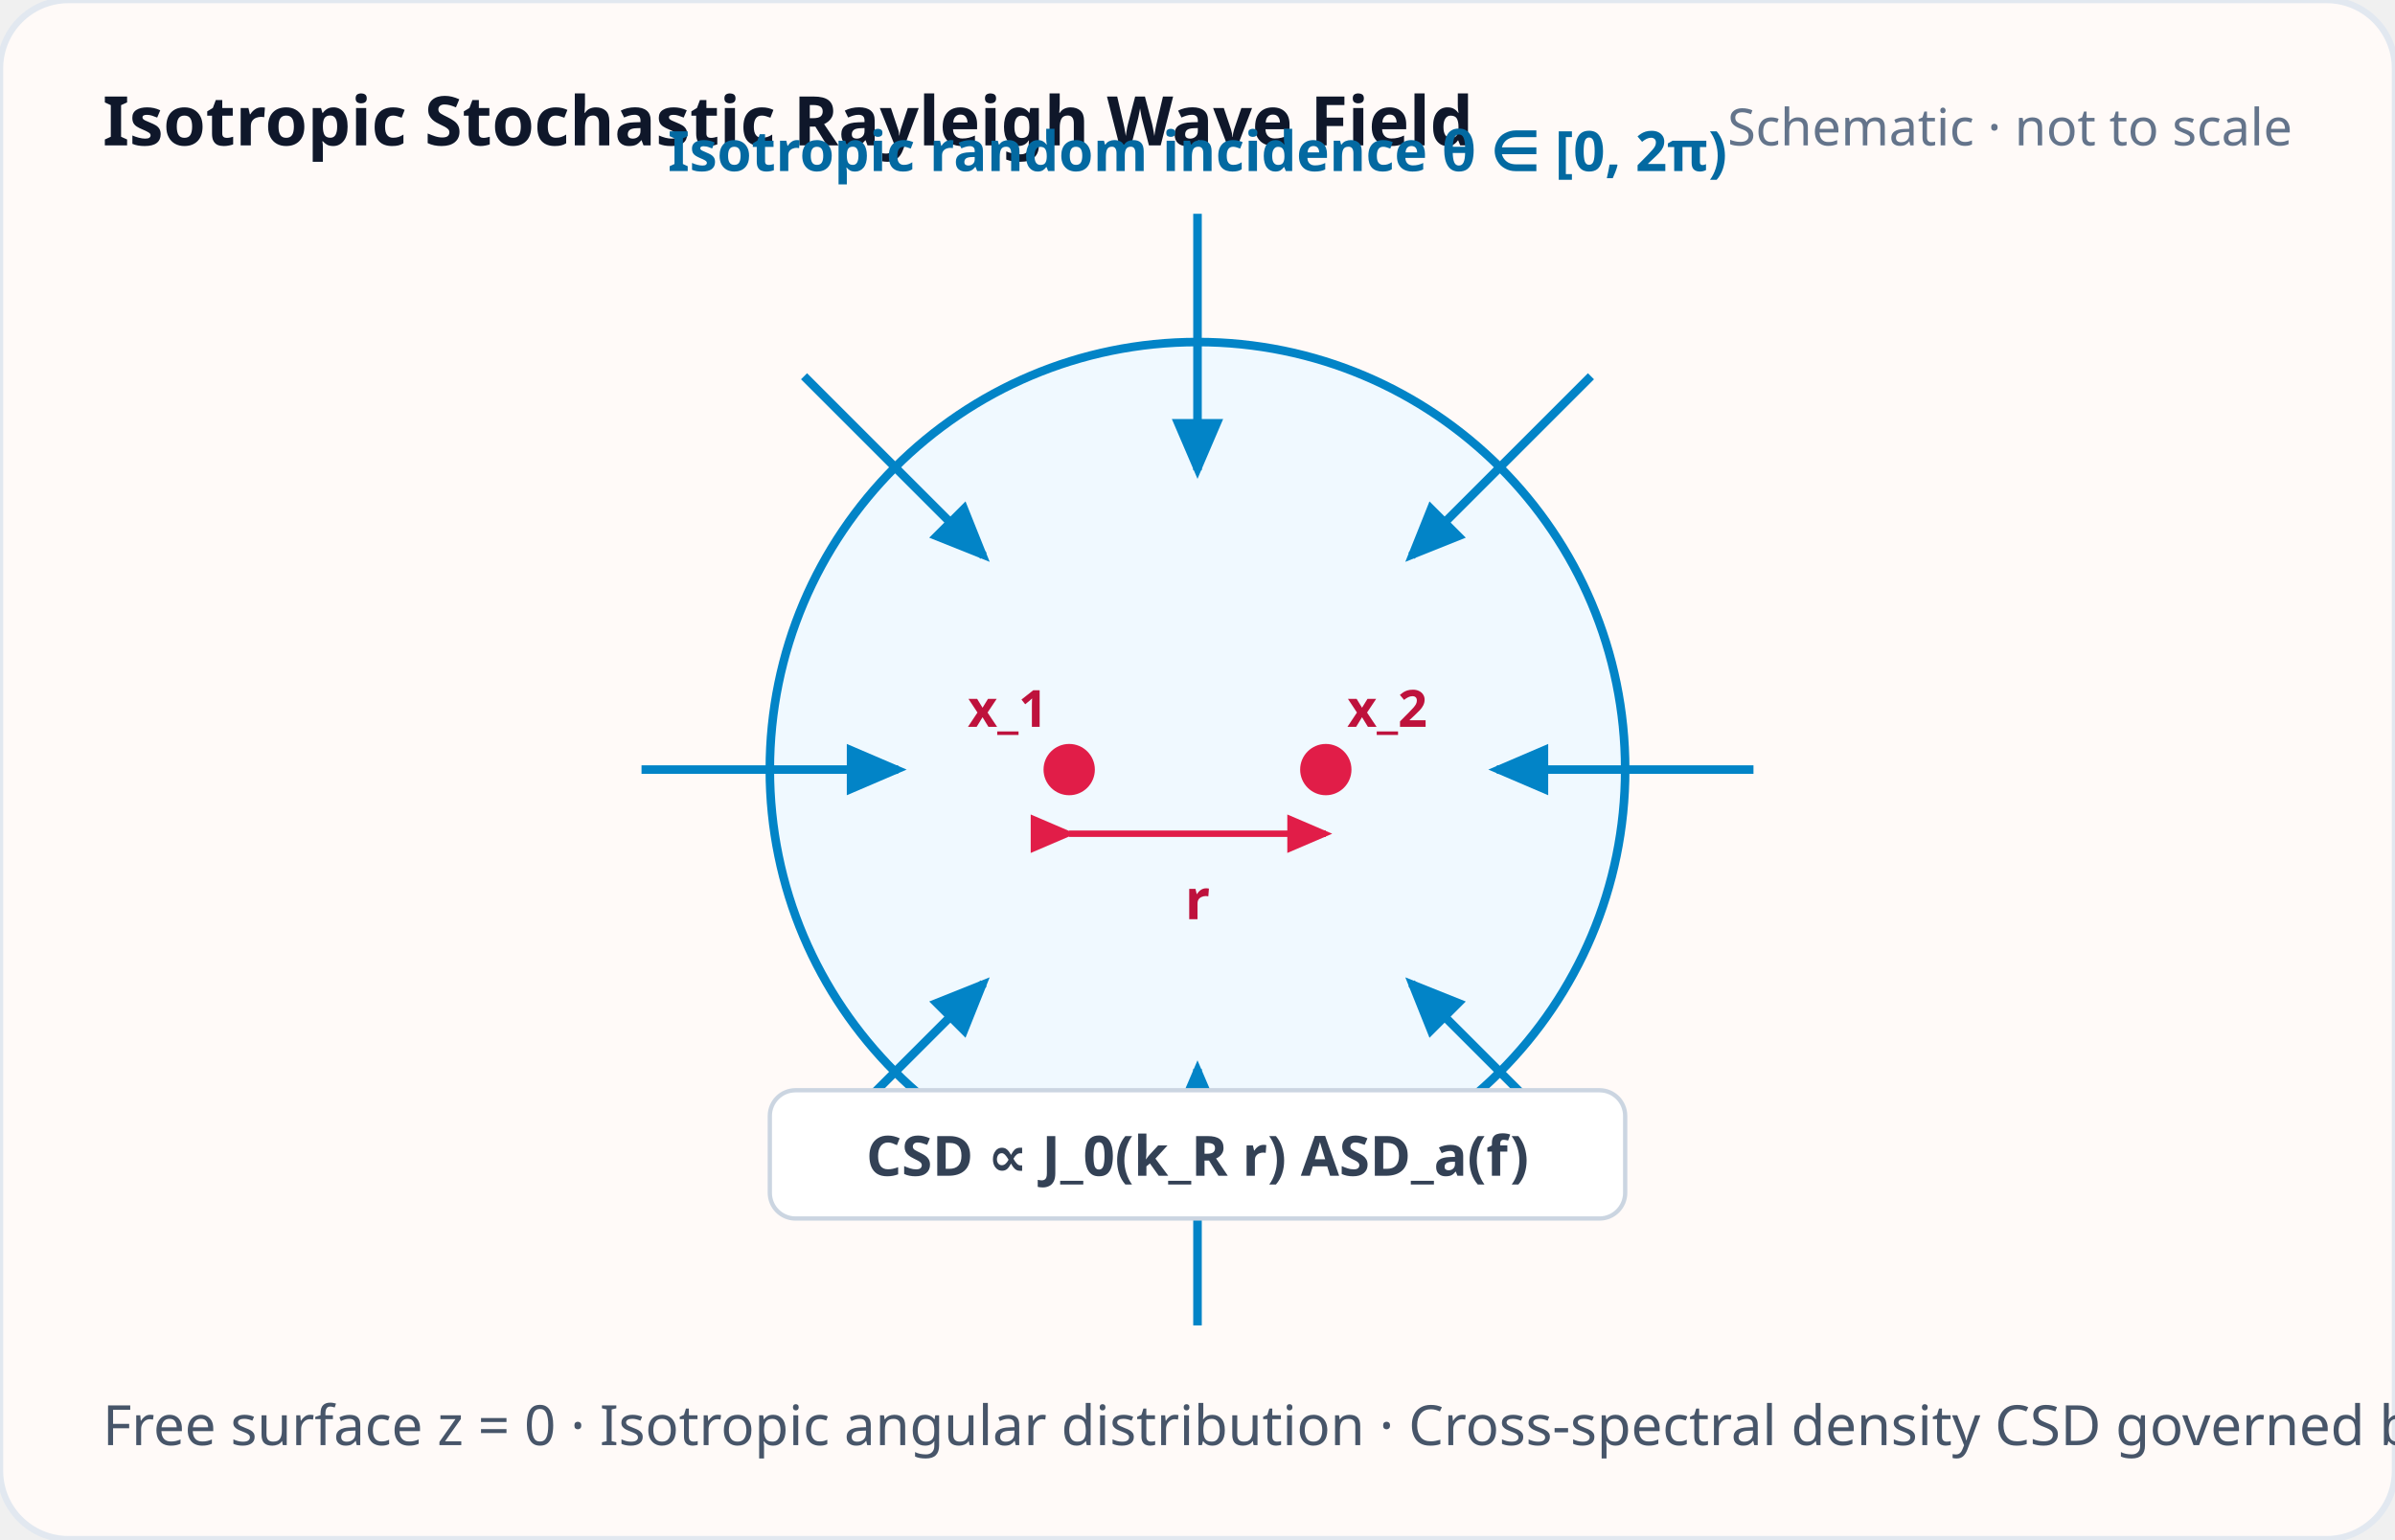
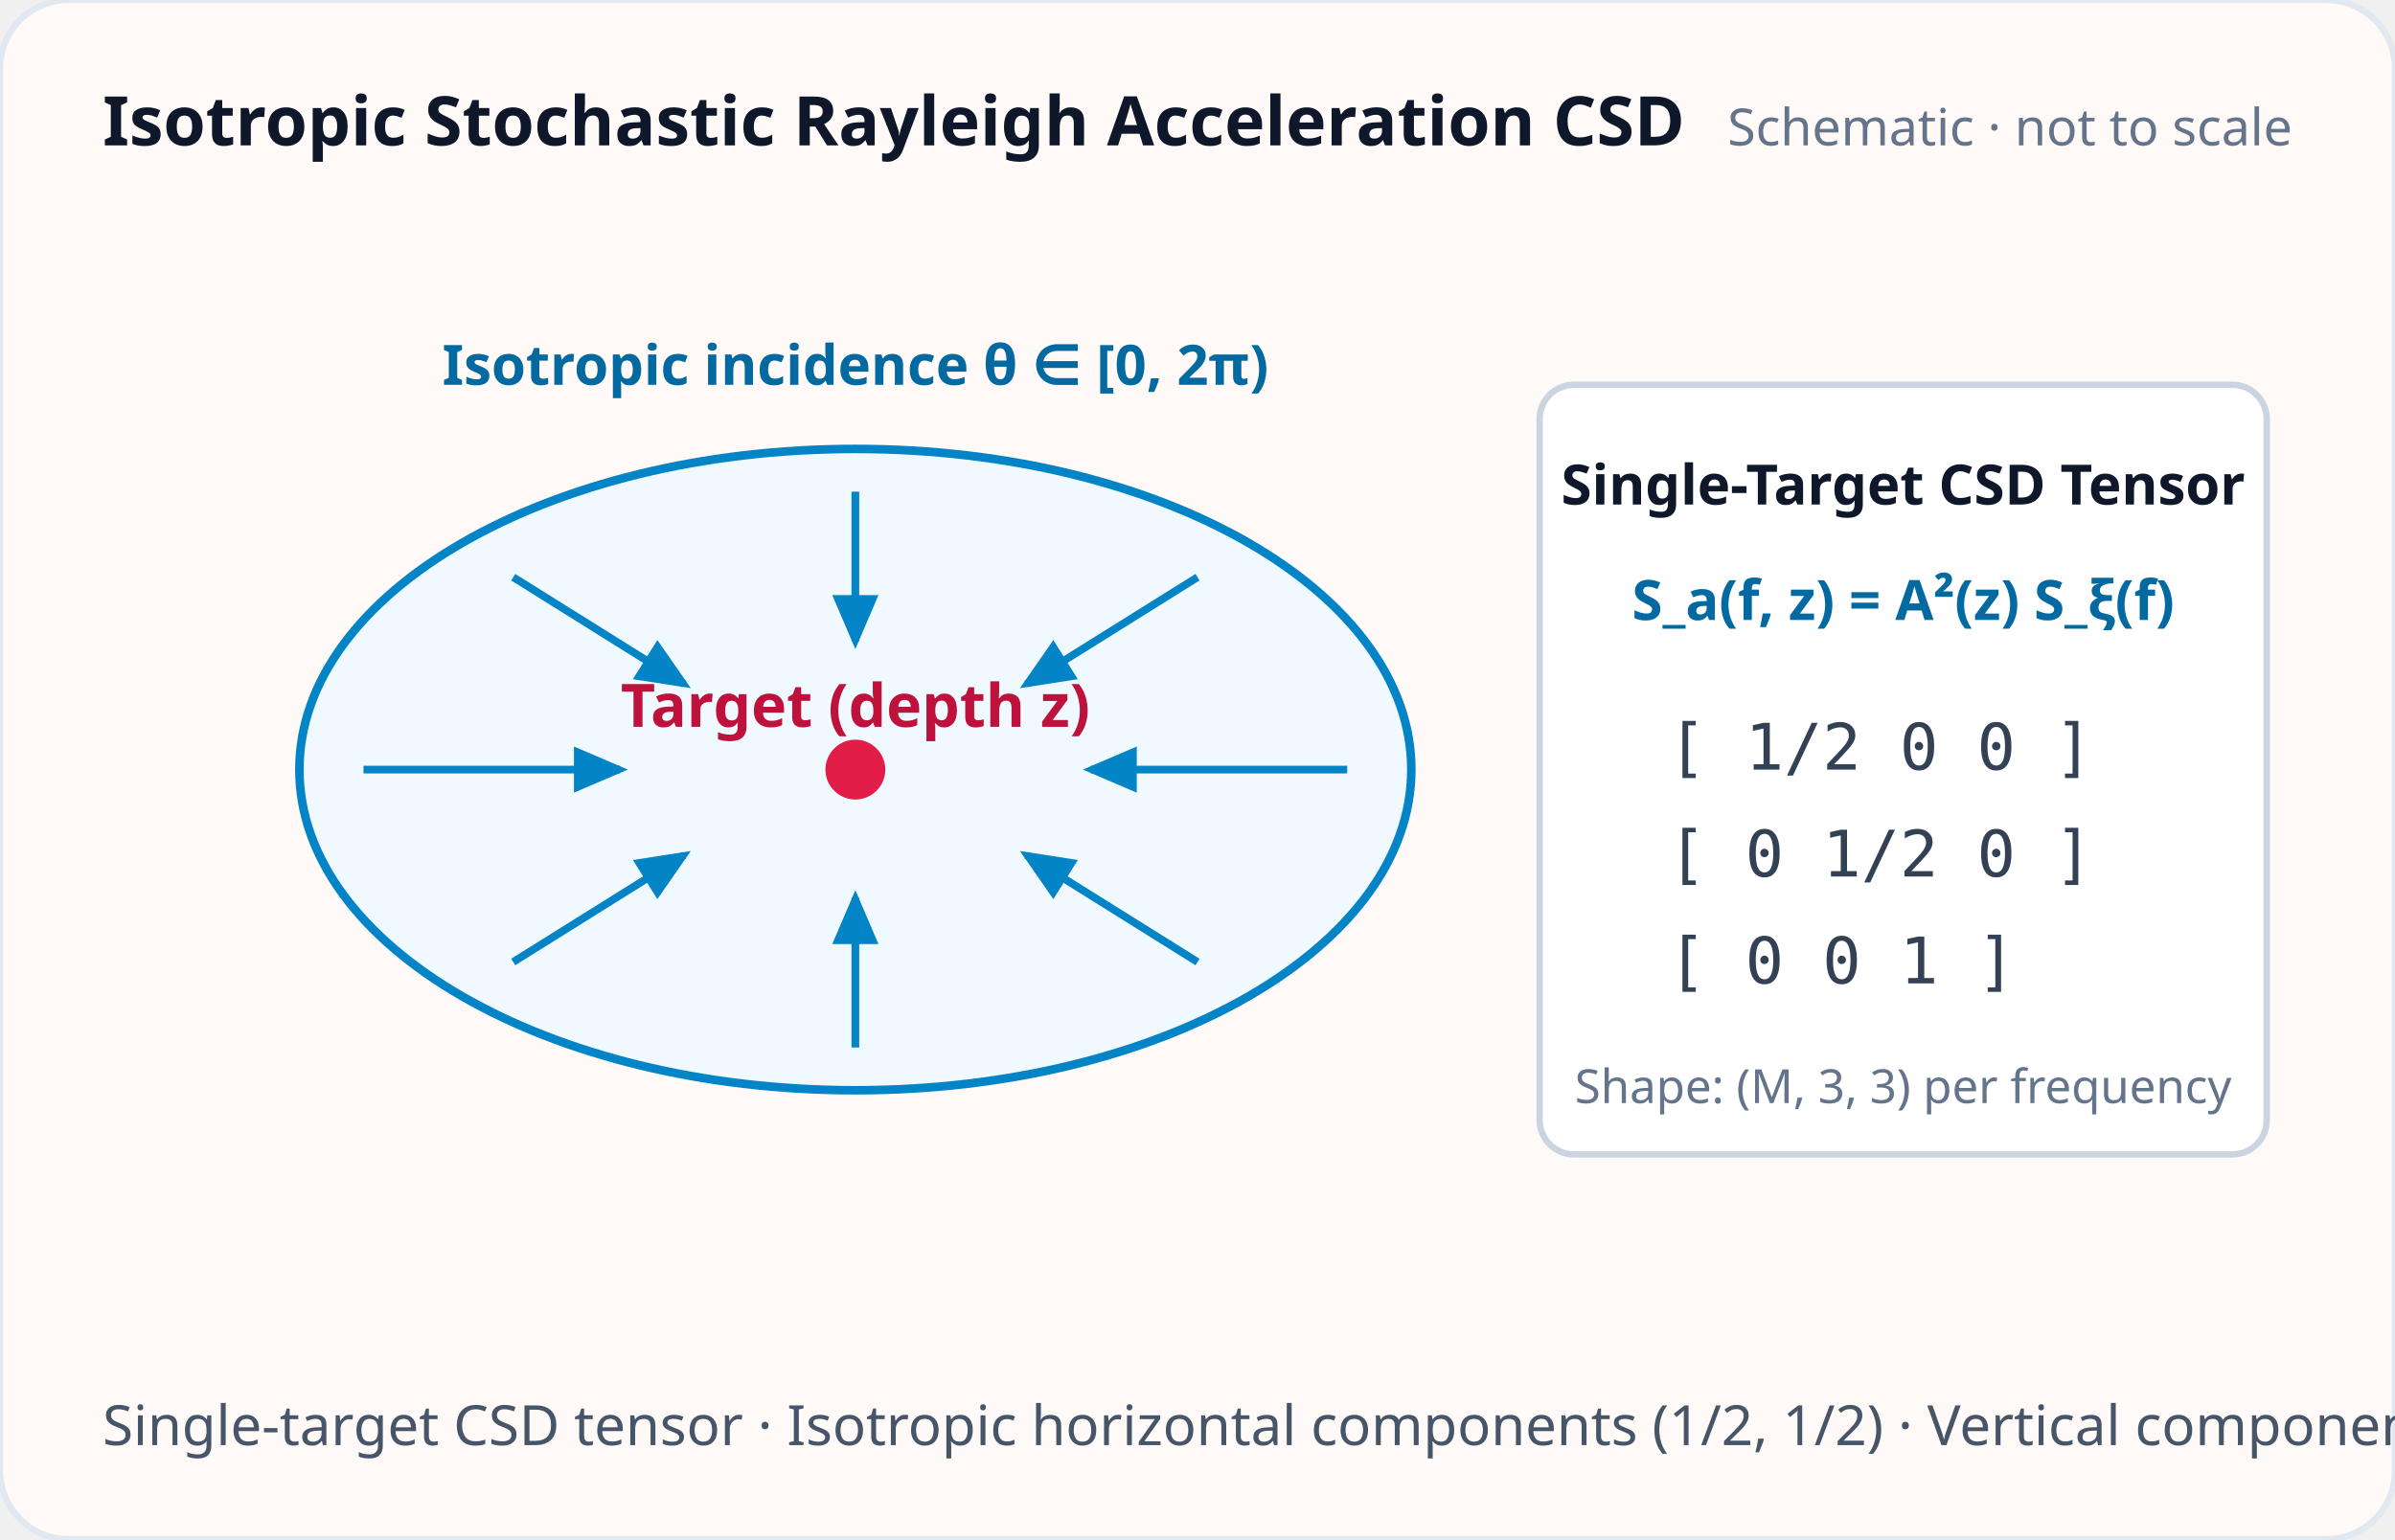
<svg xmlns="http://www.w3.org/2000/svg" viewBox="0 0 560 360" role="img" aria-labelledby="title desc">
  <defs>
    <marker id="arrow" markerWidth="8" markerHeight="8" refX="6" refY="4" orient="auto">
      <path d="M0,1 L7,4 L0,7 Z" fill="#334155" />
    </marker>
    <marker id="arrow-blue" markerWidth="8" markerHeight="8" refX="6" refY="4" orient="auto">
      <path d="M0,1 L7,4 L0,7 Z" fill="#0284c7" />
    </marker>
    <marker id="arrow-red" markerWidth="8" markerHeight="8" refX="6" refY="4" orient="auto">
      <path d="M0,1 L7,4 L0,7 Z" fill="#e11d48" />
    </marker>
    <marker id="arrow-amber" markerWidth="8" markerHeight="8" refX="6" refY="4" orient="auto">
      <path d="M0,1 L7,4 L0,7 Z" fill="#d97706" />
    </marker>
    <linearGradient id="grad-cuboid" x1="0" y1="0" x2="1" y2="1">
      <stop offset="0%" stop-color="#fee2e2" />
      <stop offset="100%" stop-color="#fca5a5" />
    </linearGradient>
    <linearGradient id="grad-water" x1="0" y1="0" x2="0" y2="1">
      <stop offset="0%" stop-color="#bae6fd" />
      <stop offset="100%" stop-color="#38bdf8" />
    </linearGradient>
    <linearGradient id="grad-sky" x1="0" y1="1" x2="0" y2="0">
      <stop offset="0%" stop-color="#f0f9ff" />
      <stop offset="100%" stop-color="#e0f2fe" />
    </linearGradient>
    <linearGradient id="grad-earth" x1="0" y1="0" x2="0" y2="1">
      <stop offset="0%" stop-color="#f1f5f9" />
      <stop offset="100%" stop-color="#cbd5e1" />
    </linearGradient>
  </defs>
  <rect width="560" height="360" rx="16" fill="#fffaf8" stroke="#e2e8f0" stroke-width="1.5" />
-   <text x="24" y="34" font-family="system-ui, sans-serif" font-size="16" font-weight="700" fill="#0f172a">Isotropic Stochastic Rayleigh Wave Field</text>
+   <text x="24" y="34" font-family="system-ui, sans-serif" font-size="16" font-weight="700" fill="#0f172a">Isotropic Stochastic Rayleigh Acceleration CSD</text>
  <text x="536" y="34" font-family="system-ui, sans-serif" font-size="12" fill="#64748b" text-anchor="end">Schematic · not to scale</text>
-   <circle cx="280" cy="180" r="100" fill="#f0f9ff" stroke="#0284c7" stroke-width="2" />
-   <g stroke="#0284c7" stroke-width="2">
-     <line x1="150" y1="180" x2="210" y2="180" marker-end="url(#arrow-blue)" />
-     <line x1="410" y1="180" x2="350" y2="180" marker-end="url(#arrow-blue)" />
-     <line x1="280" y1="50" x2="280" y2="110" marker-end="url(#arrow-blue)" />
-     <line x1="280" y1="310" x2="280" y2="250" marker-end="url(#arrow-blue)" />
-     <line x1="188" y1="88" x2="230" y2="130" marker-end="url(#arrow-blue)" />
-     <line x1="372" y1="272" x2="330" y2="230" marker-end="url(#arrow-blue)" />
-     <line x1="188" y1="272" x2="230" y2="230" marker-end="url(#arrow-blue)" />
-     <line x1="372" y1="88" x2="330" y2="130" marker-end="url(#arrow-blue)" />
+   <ellipse cx="200" cy="180" rx="130" ry="75" fill="#f0f9ff" stroke="#0284c7" stroke-width="2" />
+   <text x="200" y="90" font-family="sans-serif" font-size="13" font-weight="700" fill="#0369a1" text-anchor="middle">Isotropic incidence θ ∈ [0, 2π)</text>
+   <g stroke="#0284c7" stroke-width="1.8">
+     <line x1="85" y1="180" x2="145" y2="180" marker-end="url(#arrow-blue)" />
+     <line x1="315" y1="180" x2="255" y2="180" marker-end="url(#arrow-blue)" />
+     <line x1="200" y1="115" x2="200" y2="150" marker-end="url(#arrow-blue)" />
+     <line x1="200" y1="245" x2="200" y2="210" marker-end="url(#arrow-blue)" />
+     <line x1="120" y1="135" x2="160" y2="160" marker-end="url(#arrow-blue)" />
+     <line x1="280" y1="225" x2="240" y2="200" marker-end="url(#arrow-blue)" />
+     <line x1="120" y1="225" x2="160" y2="200" marker-end="url(#arrow-blue)" />
+     <line x1="280" y1="135" x2="240" y2="160" marker-end="url(#arrow-blue)" />
  </g>
-   <text x="280" y="40" font-family="sans-serif" font-size="13" font-weight="700" fill="#0369a1" text-anchor="middle">Isotropic random incidence θ ∈ [0, 2π)</text>
-   <circle cx="250" cy="180" r="6" fill="#e11d48" />
-   <text x="245" y="170" font-family="sans-serif" font-size="12" font-weight="700" fill="#be123c" text-anchor="end">x_1</text>
-   <circle cx="310" cy="180" r="6" fill="#e11d48" />
-   <text x="315" y="170" font-family="sans-serif" font-size="12" font-weight="700" fill="#be123c">x_2</text>
-   <line x1="250" y1="195" x2="310" y2="195" stroke="#e11d48" stroke-width="1.5" marker-start="url(#arrow-red)" marker-end="url(#arrow-red)" />
-   <text x="280" y="215" font-family="sans-serif" font-size="13" font-weight="700" fill="#be123c" text-anchor="middle">r</text>
-   <rect x="180" y="255" width="200" height="30" rx="6" fill="#ffffff" stroke="#cbd5e1" />
-   <text x="280" y="275" font-family="sans-serif" font-size="13" font-weight="600" fill="#334155" text-anchor="middle">CSD ∝ J_0(k_R r) ASD_a(f)</text>
-   <text x="24" y="338" font-family="system-ui, sans-serif" font-size="13" fill="#475569">Free surface z = 0 · Isotropic angular distribution · Cross-spectral density CSD governed by J_0(k_R r)</text>
+   <circle cx="200" cy="180" r="7" fill="#e11d48" />
+   <text x="200" y="170" font-family="sans-serif" font-size="14" font-weight="700" fill="#be123c" text-anchor="middle">Target (depth z)</text>
+   <rect x="360" y="90" width="170" height="180" rx="8" fill="#ffffff" stroke="#cbd5e1" stroke-width="1.5" />
+   <text x="445" y="118" font-family="sans-serif" font-size="13" font-weight="700" fill="#0f172a" text-anchor="middle">Single-Target CSD Tensor</text>
+   <text x="445" y="145" font-family="sans-serif" font-size="13" font-weight="600" fill="#0369a1" text-anchor="middle">S_a(f, z) = A²(z) S_ξ(f)</text>
+   <text x="390" y="180" font-family="monospace" font-size="15" fill="#334155">[ 1/2   0    0  ]</text>
+   <text x="390" y="205" font-family="monospace" font-size="15" fill="#334155">[  0   1/2   0  ]</text>
+   <text x="390" y="230" font-family="monospace" font-size="15" fill="#334155">[  0    0    1  ]</text>
+   <text x="445" y="258" font-family="sans-serif" font-size="11" fill="#64748b" text-anchor="middle">Shape: (M, 3, 3) per frequency</text>
+   <text x="24" y="338" font-family="system-ui, sans-serif" font-size="13" fill="#475569">Single-target CSD tensor · Isotropic horizontal components (1/2, 1/2) · Vertical component (1)</text>
</svg>
